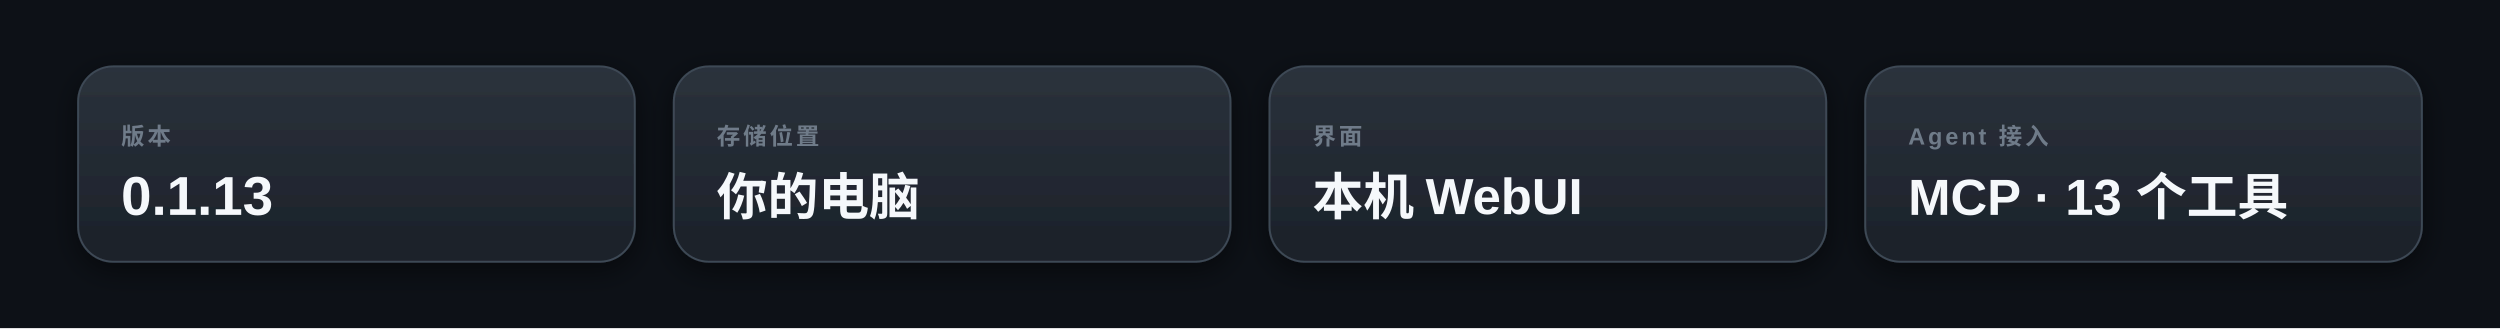
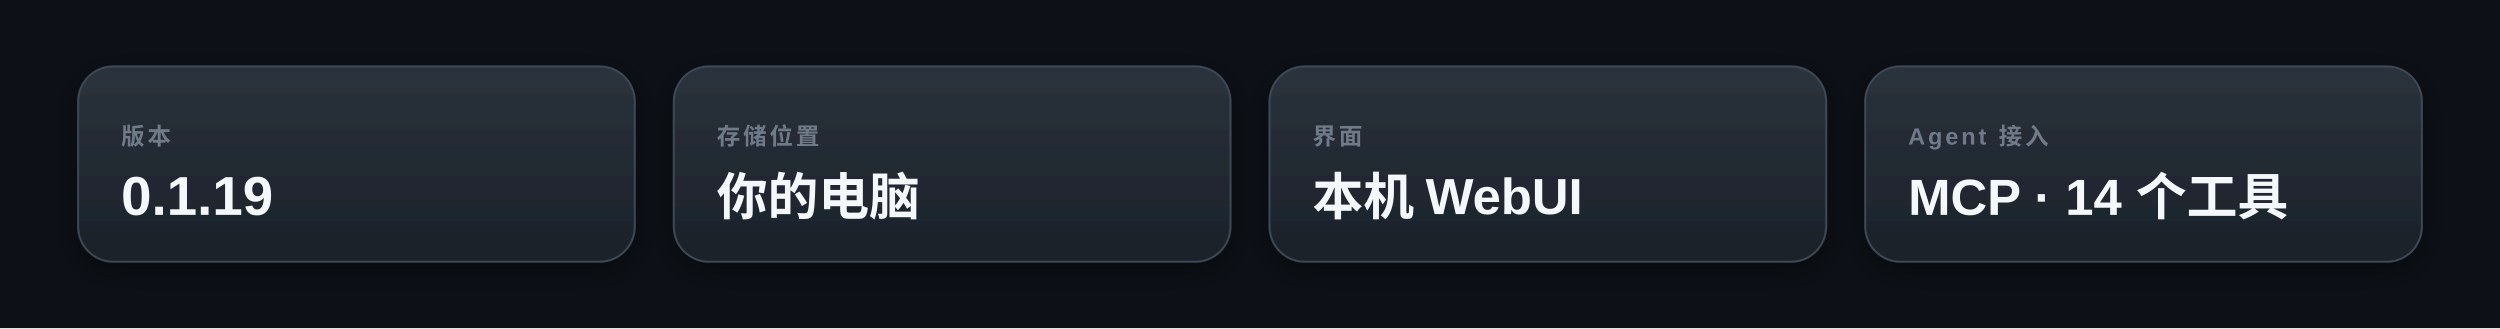
- <svg xmlns="http://www.w3.org/2000/svg" viewBox="0 0 1280 168" width="1280" height="168" role="img" aria-label="速览：版本 0.1.13，存储在你的电脑上，本机 WebUI 界面，MCP 提供七个工具。">
+ <svg xmlns="http://www.w3.org/2000/svg" viewBox="0 0 1280 168" width="1280" height="168" role="img" aria-label="速览：版本 0.1.19，存储在你的电脑上，本机 WebUI 界面，MCP 提供14 个工具。">
  <defs>
    <radialGradient id="halo" cx="50%" cy="50%" r="50%">
      <stop offset="0" stop-color="#FF7A70" stop-opacity=".55" />
      <stop offset=".45" stop-color="#FF7A70" stop-opacity=".18" />
      <stop offset="1" stop-color="#FF7A70" stop-opacity="0" />
    </radialGradient>
    <linearGradient id="cardGrad" x1="0" y1="0" x2="0" y2="1">
      <stop offset="0" stop-color="#2B323C" />
      <stop offset="1" stop-color="#1B2129" />
    </linearGradient>
    <linearGradient id="cardAltGrad" x1="0" y1="0" x2="0" y2="1">
      <stop offset="0" stop-color="#39424F" />
      <stop offset="1" stop-color="#262E38" />
    </linearGradient>
    <filter id="soft" x="-30%" y="-30%" width="160%" height="180%">
      <feDropShadow dx="0" dy="8" stdDeviation="14" flood-color="rgba(1,4,9,.62)" flood-opacity="1" />
    </filter>
    <filter id="softSm" x="-30%" y="-30%" width="160%" height="180%">
      <feDropShadow dx="0" dy="4" stdDeviation="7" flood-color="rgba(1,4,9,.62)" flood-opacity=".8" />
    </filter>
  </defs>
  <style>
  .s{font-family:-apple-system, BlinkMacSystemFont, 'Segoe UI Variable Display', 'Segoe UI', 'Helvetica Neue', Arial, 'Microsoft YaHei', 'PingFang SC', 'Hiragino Sans GB', 'Noto Sans CJK SC', sans-serif}
  .m{font-family:ui-monospace, SFMono-Regular, 'SF Mono', Menlo, Consolas, 'Liberation Mono', 'Microsoft YaHei', monospace}
  .rise{opacity:0;animation:rise .9s cubic-bezier(.16,.84,.32,1) both}
  @keyframes rise{from{opacity:0;transform:translateY(14px);filter:blur(6px)}to{opacity:1;transform:none;filter:blur(0)}}
  @keyframes breathe{0%,100%{opacity:.45;transform:scale(.96)}50%{opacity:.9;transform:scale(1.05)}}
  @keyframes breathe2{
    0%{opacity:.05;transform:scale(.93);animation-timing-function:cubic-bezier(.66,0,.34,1)}
    18%{opacity:.12;transform:scale(1.03);animation-timing-function:cubic-bezier(.37,0,.63,1)}
    34%{opacity:.07;transform:scale(.99);animation-timing-function:cubic-bezier(.45,0,.55,1)}
    57%{opacity:.15;transform:scale(1.085);animation-timing-function:cubic-bezier(.3,0,.7,1)}
    72%{opacity:.088;transform:scale(1.008);animation-timing-function:cubic-bezier(.6,0,.4,1)}
    88%{opacity:.126;transform:scale(1.052);animation-timing-function:cubic-bezier(.5,0,.5,1)}
    100%{opacity:.05;transform:scale(.93)}
  }
  @keyframes twinkle{0%,100%{opacity:.12}50%{opacity:.5}}
  .tw{animation:twinkle 9s ease-in-out infinite}
  .snr{animation:snr 5.4s cubic-bezier(.16,.84,.32,1) infinite;transform-box:fill-box;transform-origin:center}
  @keyframes snr{0%{transform:scale(.5);opacity:.55}65%{opacity:0}100%{transform:scale(1.6);opacity:0}}
  .swp{animation-timing-function:cubic-bezier(.83,0,.17,1);animation-iteration-count:infinite;opacity:0}
  .march{animation:march 1.65s linear infinite}
  .dp{animation:dotpulse 2.6s ease-in-out infinite}
  @keyframes dotpulse{0%,100%{opacity:.42}50%{opacity:1}}
  @keyframes march{to{stroke-dashoffset:-24}}
  .scan{animation:scan 4s cubic-bezier(.83,0,.17,1) infinite;opacity:0}
  @keyframes scan{0%{transform:translateX(0);opacity:0}8%{opacity:1}88%{opacity:1}100%{transform:translateX(1140px);opacity:0}}
  @media (prefers-reduced-motion: reduce){
    .rise{animation:none!important;opacity:1!important;filter:none!important;transform:none!important}
    .tw{animation:none!important;opacity:.55!important}
    .snr,.swp,.scan{animation:none!important;opacity:0!important}
    .march{animation:none!important}
    .dp{animation:none!important;opacity:1!important}
  }@keyframes swp{0%{transform:translateX(0);opacity:0}18%{opacity:1}82%{opacity:1}100%{transform:translateX(197px);opacity:0}}</style>
  <rect width="1280" height="168" fill="#0D1117" />
  <g filter="url(#softSm)">
    <rect x="40" y="34" width="285" height="100" rx="18" fill="url(#cardGrad)" stroke="#3E4855" stroke-width="1" />
  </g>
  <text x="62" y="74" font-size="12" font-weight="700" fill="#6F7B89" letter-spacing="1.5" class="s">版本</text>
-   <text x="62" y="110" font-size="28" font-weight="600" fill="#F5F8FB" class="s">0.1.13</text>
+   <text x="62" y="110" font-size="28" font-weight="600" fill="#F5F8FB" class="s">0.1.19</text>
  <g filter="url(#softSm)">
    <rect x="345" y="34" width="285" height="100" rx="18" fill="url(#cardGrad)" stroke="#3E4855" stroke-width="1" />
  </g>
  <text x="367" y="74" font-size="12" font-weight="700" fill="#6F7B89" letter-spacing="1.5" class="s">存储位置</text>
  <text x="367" y="110" font-size="26" font-weight="600" fill="#F5F8FB" class="s">你的电脑</text>
  <g filter="url(#softSm)">
    <rect x="650" y="34" width="285" height="100" rx="18" fill="url(#cardGrad)" stroke="#3E4855" stroke-width="1" />
  </g>
  <text x="672" y="74" font-size="12" font-weight="700" fill="#6F7B89" letter-spacing="1.5" class="s">界面</text>
  <text x="672" y="110" font-size="26" font-weight="600" fill="#F5F8FB" class="s">本机 WebUI</text>
  <g filter="url(#softSm)">
    <rect x="955" y="34" width="285" height="100" rx="18" fill="url(#cardGrad)" stroke="#3E4855" stroke-width="1" />
  </g>
  <text x="977" y="74" font-size="12" font-weight="700" fill="#6F7B89" letter-spacing="1.5" class="s">Agent 接入</text>
-   <text x="977" y="110" font-size="26" font-weight="600" fill="#F5F8FB" class="s">MCP · 13 个工具</text>
+   <text x="977" y="110" font-size="26" font-weight="600" fill="#F5F8FB" class="s">MCP · 14 个工具</text>
</svg>
